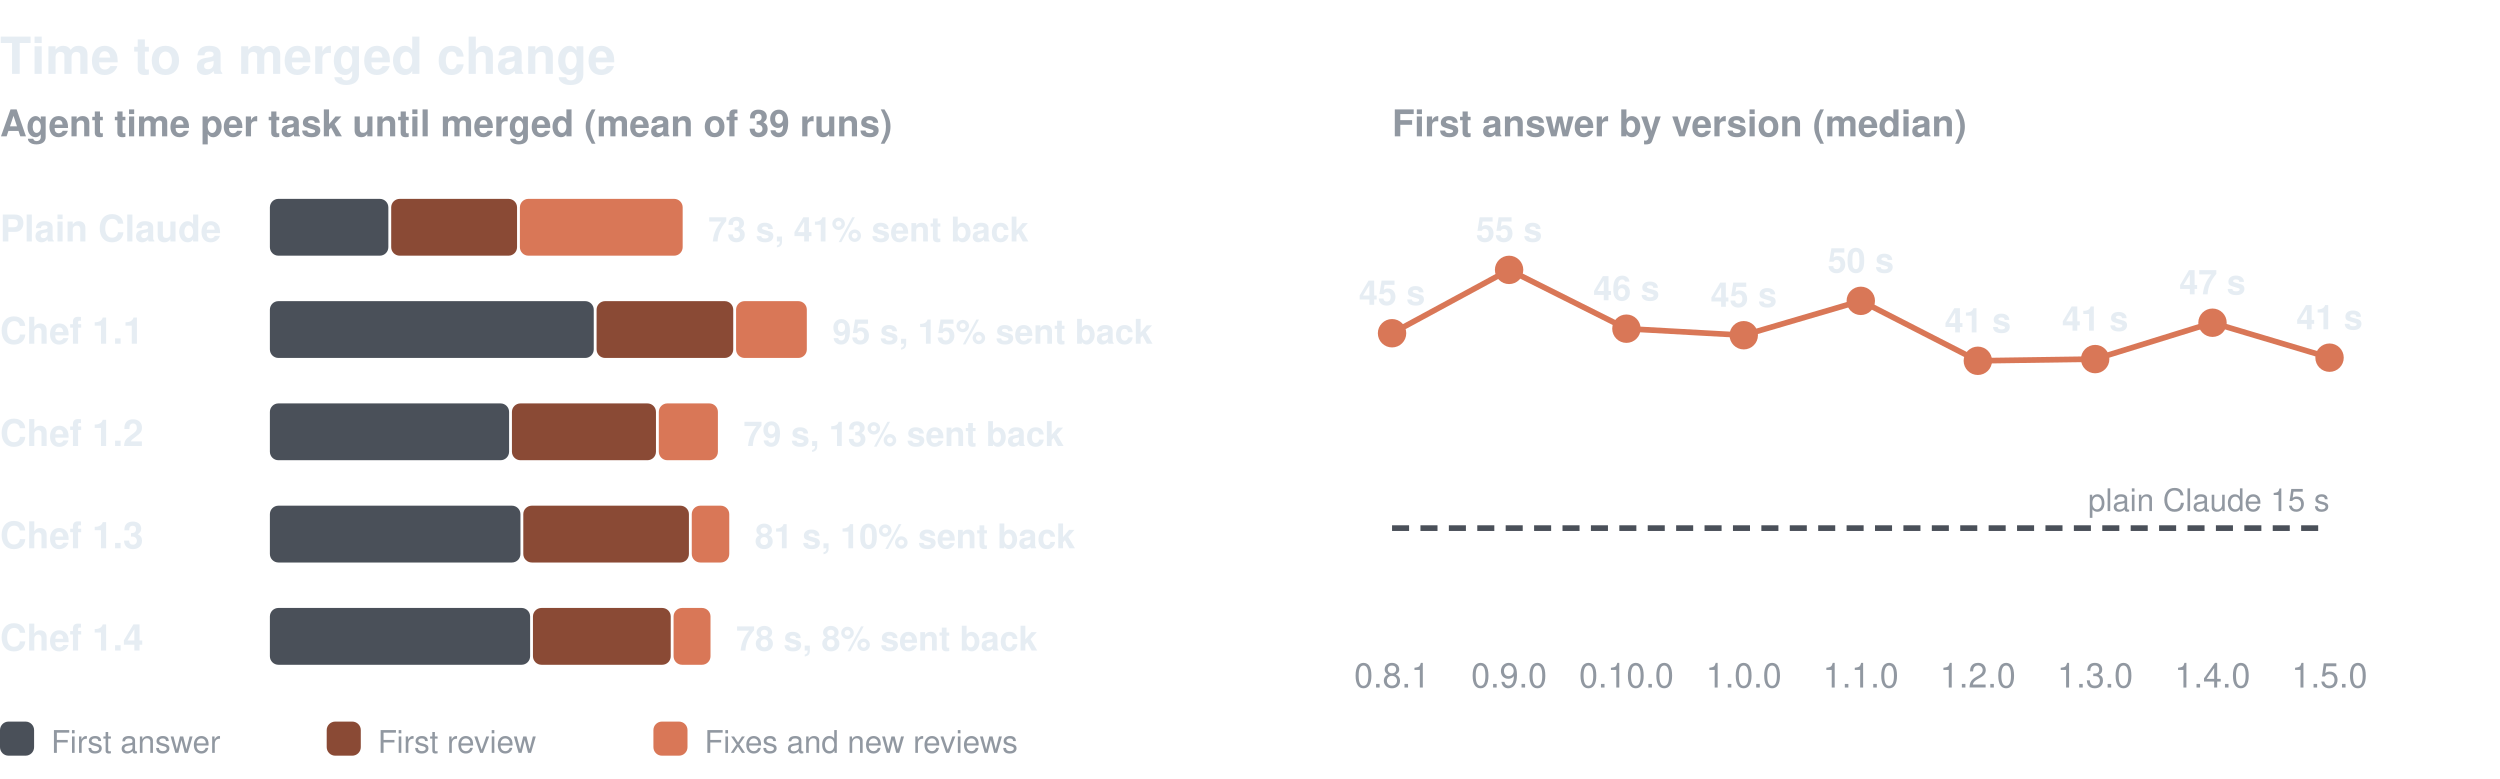
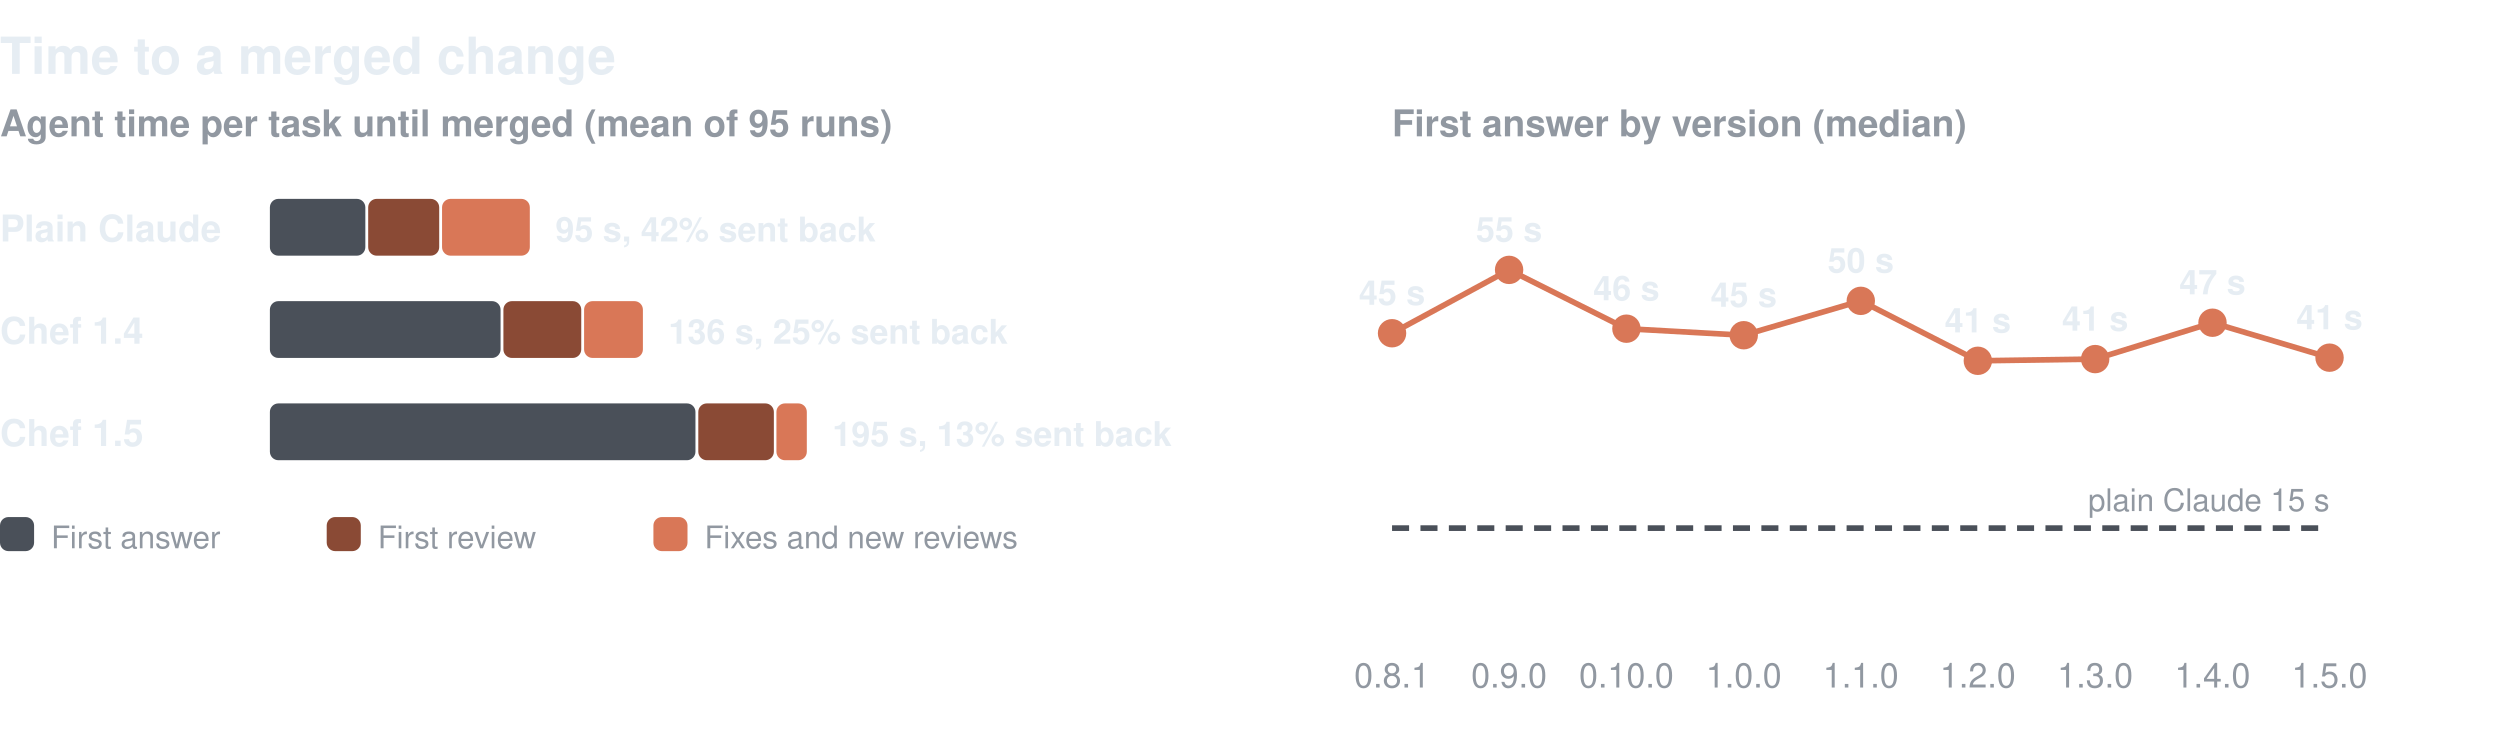
- <svg xmlns="http://www.w3.org/2000/svg" width="880" height="274" viewBox="0 0 880 274" role="img" aria-label="Plain Claude: first answer 21 s, first review 23 s, fixes and new reviews 29 s, 41% sent back; Chef 1.1: first answer 57 s, first review 24 s, fixes and new reviews 13 s, 15% sent back; Chef 1.2: first answer 42 s, first review 26 s, fixes and new reviews 11 s, 13% sent back; Chef 1.3: first answer 44 s, first review 30 s, fixes and new reviews 7 s, 10% sent back; Chef 1.4: first answer 46 s, first review 25 s, fixes and new reviews 7 s, 8% sent back. First answer by version: 0.8.1 45 s, 0.9.0 55 s, 0.10.0 46 s, 1.0.0 45 s, 1.1.0 50 s, 1.2.0 41 s, 1.3.0 41 s, 1.4.0 47 s, 1.5.0 41 s; plain Claude 15 s.">
+ <svg xmlns="http://www.w3.org/2000/svg" width="880" height="260" viewBox="0 0 880 260" role="img" aria-label="Plain Claude: first answer 36 s, first review 27 s, fixes and new reviews 33 s, 42% sent back; Chef 1.4: first answer 84 s, first review 29 s, fixes and new reviews 22 s, 25% sent back; Chef 1.5: first answer 155 s, first review 28 s, fixes and new reviews 12 s, 13% sent back. First answer by version: 0.8.1 45 s, 0.9.0 55 s, 0.10.0 46 s, 1.0.0 45 s, 1.1.0 50 s, 1.2.0 41 s, 1.3.0 41 s, 1.4.0 47 s, 1.5.0 41 s; plain Claude 15 s.">
  <text x="0.0" y="26.0" fill="#E6EDF3" font-family="-apple-system, BlinkMacSystemFont, 'Segoe UI', Helvetica, Arial, sans-serif" font-size="18" font-weight="600" text-anchor="start">Time to a merged change</text>
-   <text x="0.0" y="48.0" fill="#9198A1" font-family="-apple-system, BlinkMacSystemFont, 'Segoe UI', Helvetica, Arial, sans-serif" font-size="13" font-weight="600" text-anchor="start">Agent time per task until merged (mean of 39 runs)</text>
+   <text x="0.0" y="48.0" fill="#9198A1" font-family="-apple-system, BlinkMacSystemFont, 'Segoe UI', Helvetica, Arial, sans-serif" font-size="13" font-weight="600" text-anchor="start">Agent time per task until merged (mean of 95 runs)</text>
  <text x="0.0" y="85.0" fill="#E6EDF3" font-family="-apple-system, BlinkMacSystemFont, 'Segoe UI', Helvetica, Arial, sans-serif" font-size="13" font-weight="600" text-anchor="start">Plain Claude</text>
-   <rect x="95.0" y="70.0" width="41.7" height="20.0" rx="3" fill="#4A5059" />
-   <rect x="137.7" y="70.0" width="44.3" height="20.0" rx="3" fill="#8A4A35" />
-   <rect x="183.0" y="70.0" width="57.3" height="20.0" rx="3" fill="#D97757" />
-   <text x="249.3" y="85.0" fill="#E6EDF3" font-family="-apple-system, BlinkMacSystemFont, 'Segoe UI', Helvetica, Arial, sans-serif" font-size="12" font-weight="600" text-anchor="start">73 s, 41% sent back</text>
-   <text x="0.0" y="121.0" fill="#E6EDF3" font-family="-apple-system, BlinkMacSystemFont, 'Segoe UI', Helvetica, Arial, sans-serif" font-size="13" font-weight="600" text-anchor="start">Chef 1.1</text>
-   <rect x="95.0" y="106.0" width="114.0" height="20.0" rx="3" fill="#4A5059" />
-   <rect x="210.0" y="106.0" width="48.1" height="20.0" rx="3" fill="#8A4A35" />
-   <rect x="259.1" y="106.0" width="24.9" height="20.0" rx="3" fill="#D97757" />
-   <text x="293.0" y="121.0" fill="#E6EDF3" font-family="-apple-system, BlinkMacSystemFont, 'Segoe UI', Helvetica, Arial, sans-serif" font-size="12" font-weight="600" text-anchor="start">95 s, 15% sent back</text>
-   <text x="0.0" y="157.0" fill="#E6EDF3" font-family="-apple-system, BlinkMacSystemFont, 'Segoe UI', Helvetica, Arial, sans-serif" font-size="13" font-weight="600" text-anchor="start">Chef 1.2</text>
-   <rect x="95.0" y="142.0" width="84.2" height="20.0" rx="3" fill="#4A5059" />
-   <rect x="180.2" y="142.0" width="50.7" height="20.0" rx="3" fill="#8A4A35" />
-   <rect x="231.9" y="142.0" width="20.8" height="20.0" rx="3" fill="#D97757" />
-   <text x="261.7" y="157.0" fill="#E6EDF3" font-family="-apple-system, BlinkMacSystemFont, 'Segoe UI', Helvetica, Arial, sans-serif" font-size="12" font-weight="600" text-anchor="start">79 s, 13% sent back</text>
-   <text x="0.0" y="193.0" fill="#E6EDF3" font-family="-apple-system, BlinkMacSystemFont, 'Segoe UI', Helvetica, Arial, sans-serif" font-size="13" font-weight="600" text-anchor="start">Chef 1.3</text>
-   <rect x="95.0" y="178.0" width="88.2" height="20.0" rx="3" fill="#4A5059" />
-   <rect x="184.2" y="178.0" width="58.3" height="20.0" rx="3" fill="#8A4A35" />
-   <rect x="243.5" y="178.0" width="13.2" height="20.0" rx="3" fill="#D97757" />
-   <text x="265.7" y="193.0" fill="#E6EDF3" font-family="-apple-system, BlinkMacSystemFont, 'Segoe UI', Helvetica, Arial, sans-serif" font-size="12" font-weight="600" text-anchor="start">81 s, 10% sent back</text>
-   <text x="0.0" y="229.0" fill="#E6EDF3" font-family="-apple-system, BlinkMacSystemFont, 'Segoe UI', Helvetica, Arial, sans-serif" font-size="13" font-weight="600" text-anchor="start">Chef 1.4</text>
-   <rect x="95.0" y="214.0" width="91.6" height="20.0" rx="3" fill="#4A5059" />
-   <rect x="187.6" y="214.0" width="48.5" height="20.0" rx="3" fill="#8A4A35" />
-   <rect x="237.1" y="214.0" width="13.0" height="20.0" rx="3" fill="#D97757" />
-   <text x="259.1" y="229.0" fill="#E6EDF3" font-family="-apple-system, BlinkMacSystemFont, 'Segoe UI', Helvetica, Arial, sans-serif" font-size="12" font-weight="600" text-anchor="start">78 s, 8% sent back</text>
-   <rect x="0.0" y="254.0" width="12.0" height="12.0" rx="3" fill="#4A5059" />
-   <text x="18.0" y="265.0" fill="#9198A1" font-family="-apple-system, BlinkMacSystemFont, 'Segoe UI', Helvetica, Arial, sans-serif" font-size="11" font-weight="400" text-anchor="start">First answer</text>
-   <rect x="115.0" y="254.0" width="12.0" height="12.0" rx="3" fill="#8A4A35" />
-   <text x="133.0" y="265.0" fill="#9198A1" font-family="-apple-system, BlinkMacSystemFont, 'Segoe UI', Helvetica, Arial, sans-serif" font-size="11" font-weight="400" text-anchor="start">First review</text>
-   <rect x="230.0" y="254.0" width="12.0" height="12.0" rx="3" fill="#D97757" />
-   <text x="248.0" y="265.0" fill="#9198A1" font-family="-apple-system, BlinkMacSystemFont, 'Segoe UI', Helvetica, Arial, sans-serif" font-size="11" font-weight="400" text-anchor="start">Fixes and new reviews</text>
+   <rect x="95.0" y="70.0" width="33.6" height="20.0" rx="3" fill="#4A5059" />
+   <rect x="129.6" y="70.0" width="25.0" height="20.0" rx="3" fill="#8A4A35" />
+   <rect x="155.6" y="70.0" width="30.9" height="20.0" rx="3" fill="#D97757" />
+   <text x="195.5" y="85.0" fill="#E6EDF3" font-family="-apple-system, BlinkMacSystemFont, 'Segoe UI', Helvetica, Arial, sans-serif" font-size="12" font-weight="600" text-anchor="start">95 s, 42% sent back</text>
+   <text x="0.0" y="121.0" fill="#E6EDF3" font-family="-apple-system, BlinkMacSystemFont, 'Segoe UI', Helvetica, Arial, sans-serif" font-size="13" font-weight="600" text-anchor="start">Chef 1.4</text>
+   <rect x="95.0" y="106.0" width="81.2" height="20.0" rx="3" fill="#4A5059" />
+   <rect x="177.2" y="106.0" width="27.4" height="20.0" rx="3" fill="#8A4A35" />
+   <rect x="205.6" y="106.0" width="20.7" height="20.0" rx="3" fill="#D97757" />
+   <text x="235.3" y="121.0" fill="#E6EDF3" font-family="-apple-system, BlinkMacSystemFont, 'Segoe UI', Helvetica, Arial, sans-serif" font-size="12" font-weight="600" text-anchor="start">136 s, 25% sent back</text>
+   <text x="0.0" y="157.0" fill="#E6EDF3" font-family="-apple-system, BlinkMacSystemFont, 'Segoe UI', Helvetica, Arial, sans-serif" font-size="13" font-weight="600" text-anchor="start">Chef 1.5</text>
+   <rect x="95.0" y="142.0" width="149.8" height="20.0" rx="3" fill="#4A5059" />
+   <rect x="245.8" y="142.0" width="26.6" height="20.0" rx="3" fill="#8A4A35" />
+   <rect x="273.3" y="142.0" width="10.7" height="20.0" rx="3" fill="#D97757" />
+   <text x="293.0" y="157.0" fill="#E6EDF3" font-family="-apple-system, BlinkMacSystemFont, 'Segoe UI', Helvetica, Arial, sans-serif" font-size="12" font-weight="600" text-anchor="start">195 s, 13% sent back</text>
+   <rect x="0.0" y="182.0" width="12.0" height="12.0" rx="3" fill="#4A5059" />
+   <text x="18.0" y="193.0" fill="#9198A1" font-family="-apple-system, BlinkMacSystemFont, 'Segoe UI', Helvetica, Arial, sans-serif" font-size="11" font-weight="400" text-anchor="start">First answer</text>
+   <rect x="115.0" y="182.0" width="12.0" height="12.0" rx="3" fill="#8A4A35" />
+   <text x="133.0" y="193.0" fill="#9198A1" font-family="-apple-system, BlinkMacSystemFont, 'Segoe UI', Helvetica, Arial, sans-serif" font-size="11" font-weight="400" text-anchor="start">First review</text>
+   <rect x="230.0" y="182.0" width="12.0" height="12.0" rx="3" fill="#D97757" />
+   <text x="248.0" y="193.0" fill="#9198A1" font-family="-apple-system, BlinkMacSystemFont, 'Segoe UI', Helvetica, Arial, sans-serif" font-size="11" font-weight="400" text-anchor="start">Fixes and new reviews</text>
  <text x="490.0" y="48.0" fill="#9198A1" font-family="-apple-system, BlinkMacSystemFont, 'Segoe UI', Helvetica, Arial, sans-serif" font-size="13" font-weight="600" text-anchor="start">First answer by version (median)</text>
  <line x1="490.0" y1="185.9" x2="820.0" y2="185.9" stroke="#4A5059" stroke-width="2" stroke-dasharray="6 4" />
  <text x="820.0" y="179.9" fill="#9198A1" font-family="-apple-system, BlinkMacSystemFont, 'Segoe UI', Helvetica, Arial, sans-serif" font-size="11" font-weight="400" text-anchor="end">plain Claude 15 s</text>
  <polyline points="490.0,117.3 531.2,95.0 572.5,115.7 613.8,118.0 655.0,105.9 696.2,127.0 737.5,126.4 778.8,113.6 820.0,125.9" fill="none" stroke="#D97757" stroke-width="2" />
  <circle cx="490.0" cy="117.3" r="5" fill="#D97757" />
  <text x="490.0" y="107.3" fill="#E6EDF3" font-family="-apple-system, BlinkMacSystemFont, 'Segoe UI', Helvetica, Arial, sans-serif" font-size="12" font-weight="600" text-anchor="middle">45 s</text>
  <text x="490.0" y="242.0" fill="#9198A1" font-family="-apple-system, BlinkMacSystemFont, 'Segoe UI', Helvetica, Arial, sans-serif" font-size="12" font-weight="400" text-anchor="middle">0.8.1</text>
  <circle cx="531.2" cy="95.0" r="5" fill="#D97757" />
  <text x="531.2" y="85.0" fill="#E6EDF3" font-family="-apple-system, BlinkMacSystemFont, 'Segoe UI', Helvetica, Arial, sans-serif" font-size="12" font-weight="600" text-anchor="middle">55 s</text>
  <text x="531.2" y="242.0" fill="#9198A1" font-family="-apple-system, BlinkMacSystemFont, 'Segoe UI', Helvetica, Arial, sans-serif" font-size="12" font-weight="400" text-anchor="middle">0.9.0</text>
  <circle cx="572.5" cy="115.7" r="5" fill="#D97757" />
  <text x="572.5" y="105.7" fill="#E6EDF3" font-family="-apple-system, BlinkMacSystemFont, 'Segoe UI', Helvetica, Arial, sans-serif" font-size="12" font-weight="600" text-anchor="middle">46 s</text>
  <text x="572.5" y="242.0" fill="#9198A1" font-family="-apple-system, BlinkMacSystemFont, 'Segoe UI', Helvetica, Arial, sans-serif" font-size="12" font-weight="400" text-anchor="middle">0.10.0</text>
  <circle cx="613.8" cy="118.0" r="5" fill="#D97757" />
  <text x="613.8" y="108.0" fill="#E6EDF3" font-family="-apple-system, BlinkMacSystemFont, 'Segoe UI', Helvetica, Arial, sans-serif" font-size="12" font-weight="600" text-anchor="middle">45 s</text>
  <text x="613.8" y="242.0" fill="#9198A1" font-family="-apple-system, BlinkMacSystemFont, 'Segoe UI', Helvetica, Arial, sans-serif" font-size="12" font-weight="400" text-anchor="middle">1.0.0</text>
  <circle cx="655.0" cy="105.9" r="5" fill="#D97757" />
  <text x="655.0" y="95.9" fill="#E6EDF3" font-family="-apple-system, BlinkMacSystemFont, 'Segoe UI', Helvetica, Arial, sans-serif" font-size="12" font-weight="600" text-anchor="middle">50 s</text>
  <text x="655.0" y="242.0" fill="#9198A1" font-family="-apple-system, BlinkMacSystemFont, 'Segoe UI', Helvetica, Arial, sans-serif" font-size="12" font-weight="400" text-anchor="middle">1.1.0</text>
  <circle cx="696.2" cy="127.0" r="5" fill="#D97757" />
  <text x="696.2" y="117.0" fill="#E6EDF3" font-family="-apple-system, BlinkMacSystemFont, 'Segoe UI', Helvetica, Arial, sans-serif" font-size="12" font-weight="600" text-anchor="middle">41 s</text>
  <text x="696.2" y="242.0" fill="#9198A1" font-family="-apple-system, BlinkMacSystemFont, 'Segoe UI', Helvetica, Arial, sans-serif" font-size="12" font-weight="400" text-anchor="middle">1.2.0</text>
  <circle cx="737.5" cy="126.4" r="5" fill="#D97757" />
  <text x="737.5" y="116.4" fill="#E6EDF3" font-family="-apple-system, BlinkMacSystemFont, 'Segoe UI', Helvetica, Arial, sans-serif" font-size="12" font-weight="600" text-anchor="middle">41 s</text>
  <text x="737.5" y="242.0" fill="#9198A1" font-family="-apple-system, BlinkMacSystemFont, 'Segoe UI', Helvetica, Arial, sans-serif" font-size="12" font-weight="400" text-anchor="middle">1.3.0</text>
  <circle cx="778.8" cy="113.6" r="5" fill="#D97757" />
  <text x="778.8" y="103.6" fill="#E6EDF3" font-family="-apple-system, BlinkMacSystemFont, 'Segoe UI', Helvetica, Arial, sans-serif" font-size="12" font-weight="600" text-anchor="middle">47 s</text>
  <text x="778.8" y="242.0" fill="#9198A1" font-family="-apple-system, BlinkMacSystemFont, 'Segoe UI', Helvetica, Arial, sans-serif" font-size="12" font-weight="400" text-anchor="middle">1.4.0</text>
  <circle cx="820.0" cy="125.9" r="5" fill="#D97757" />
  <text x="820.0" y="115.9" fill="#E6EDF3" font-family="-apple-system, BlinkMacSystemFont, 'Segoe UI', Helvetica, Arial, sans-serif" font-size="12" font-weight="600" text-anchor="middle">41 s</text>
  <text x="820.0" y="242.0" fill="#9198A1" font-family="-apple-system, BlinkMacSystemFont, 'Segoe UI', Helvetica, Arial, sans-serif" font-size="12" font-weight="400" text-anchor="middle">1.5.0</text>
</svg>
